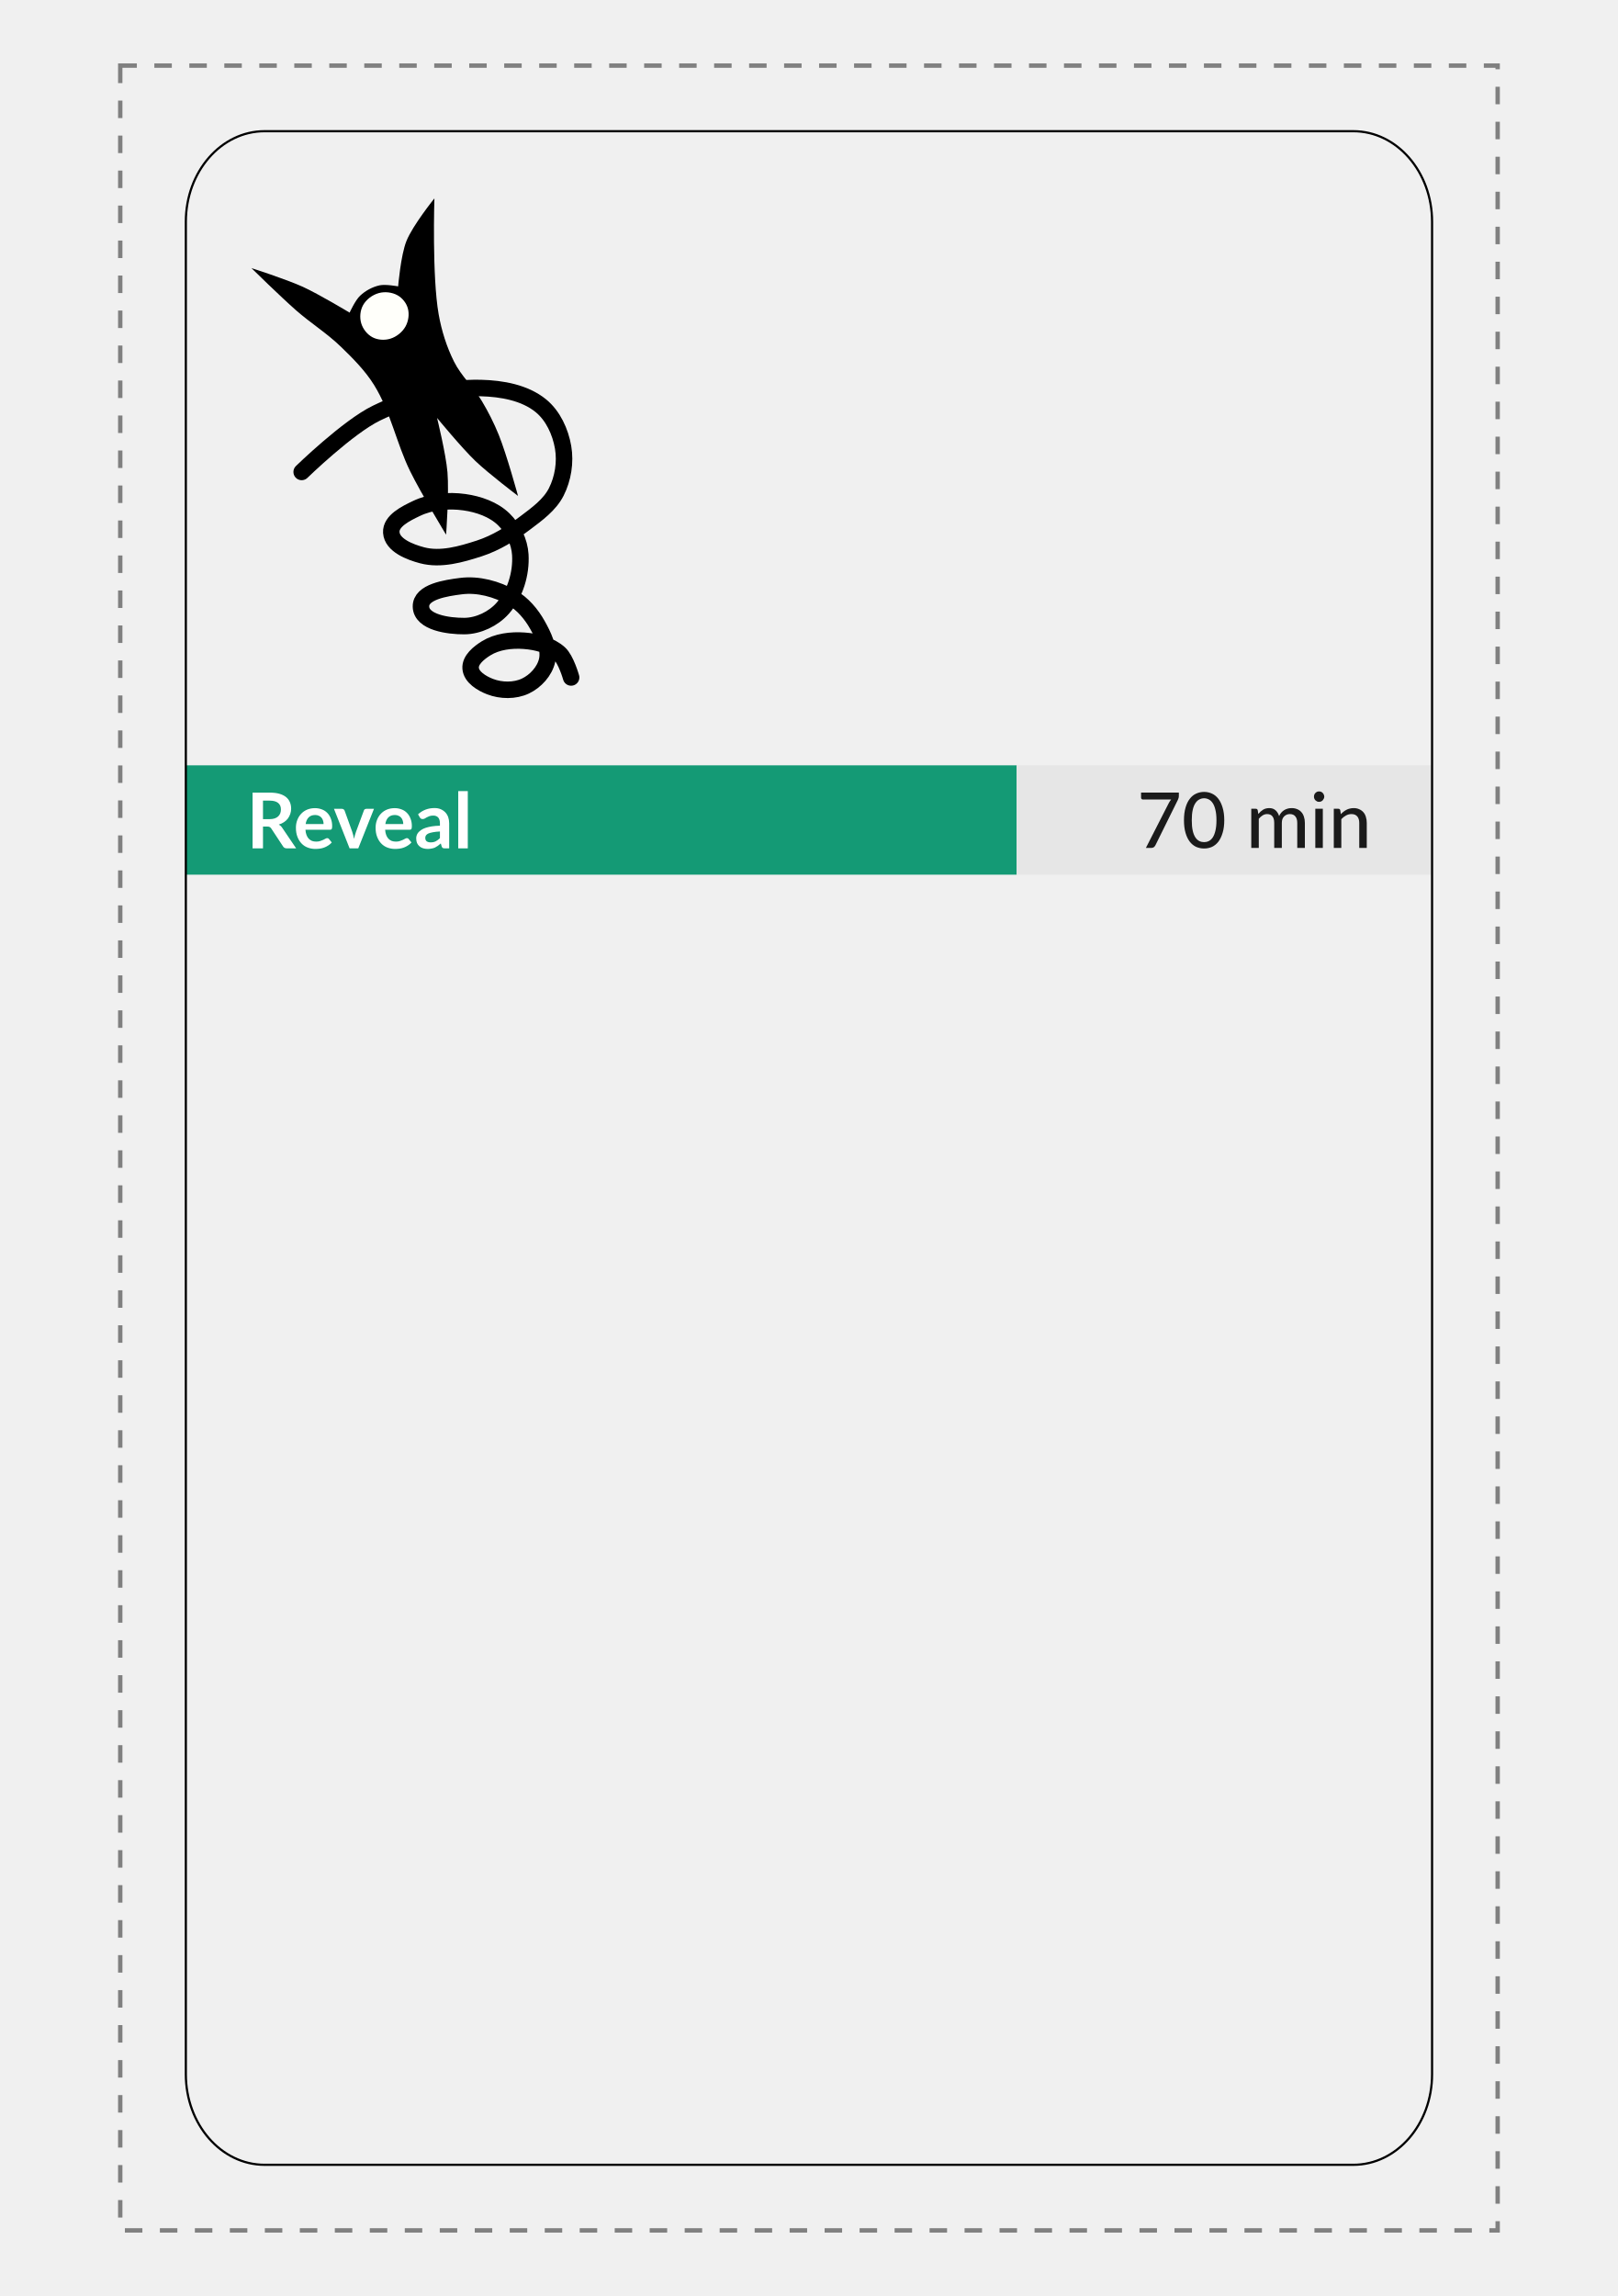
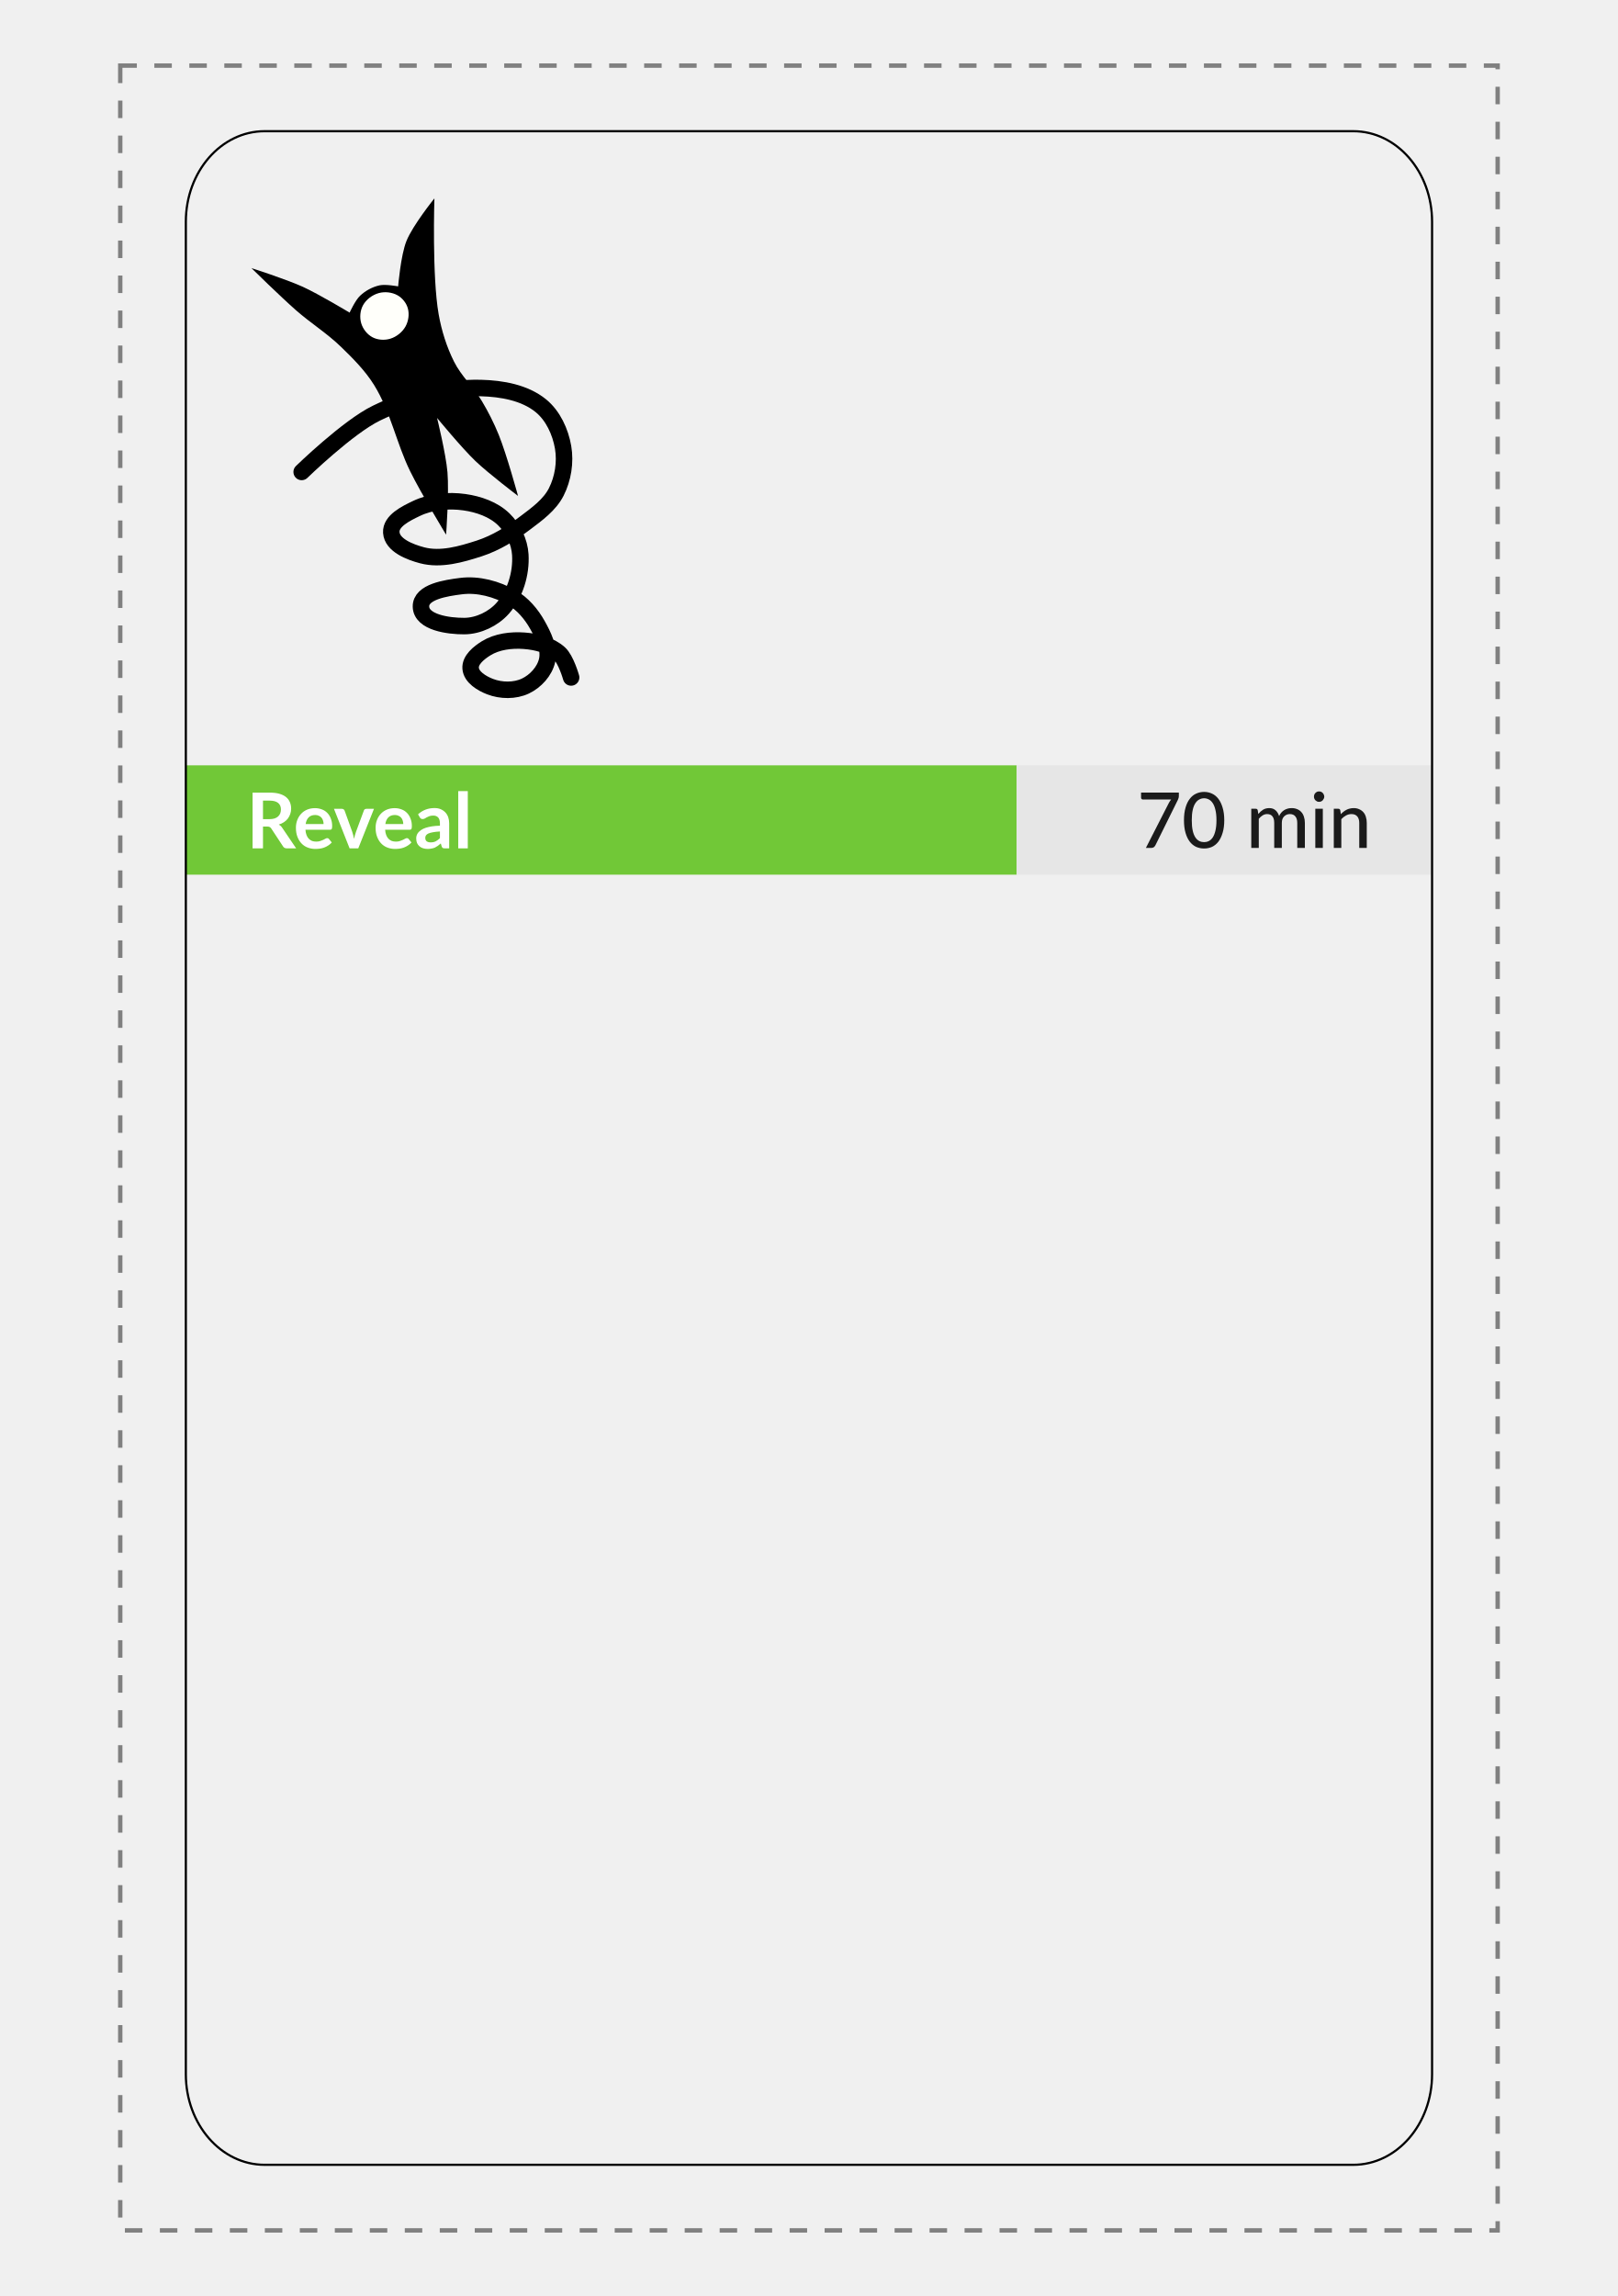
<svg xmlns="http://www.w3.org/2000/svg" xmlns:xlink="http://www.w3.org/1999/xlink" width="74mm" height="105mm" viewBox="0 0 262.205 372.047" id="svg2" version="1.1" enable-background="new">
  <defs id="defs4" />
  <g id="layer1" transform="translate(0,-680.315)" style="display:inline">
    <path style="fill:none;fill-rule:evenodd;stroke:#808080;stroke-width:0.709;stroke-linecap:butt;stroke-linejoin:miter;stroke-miterlimit:4;stroke-dasharray:2.835, 2.835;stroke-dashoffset:0;stroke-opacity:1" d="m 19.488,690.945 0,350.787 223.228,0 0,-350.787 z" id="path3350" transform="translate(4.3385302e-7,8.6660179e-6)" />
  </g>
  <g id="layer6" style="display:inline">
    <path style="fill:none;fill-rule:evenodd;stroke:none;stroke-width:1px;stroke-linecap:butt;stroke-linejoin:miter;stroke-opacity:1" d="m 40.748,31.89 0,81.496 53.15,0 0,-81.496 -53.15,0" id="path4275" />
    <g transform="matrix(1.958095,0,0,1.958095,-224.0276,-37.22676)" id="layer13">
      <g id="g4728">
        <path style="fill:none;fill-opacity:1;stroke:#000000;stroke-width:1.365;stroke-linecap:round;stroke-linejoin:miter;stroke-miterlimit:4;stroke-dasharray:none;stroke-opacity:1" d="m 139.379,58.067 c 0,0 3.827,-3.722 6.189,-4.866 2.668,-1.292 5.683,-2.155 8.646,-2.079 1.724,0.044 3.624,0.376 4.961,1.465 1.011,0.823 1.623,2.164 1.843,3.449 0.209,1.225 -0.005,2.577 -0.567,3.685 -0.544,1.073 -1.591,1.827 -2.551,2.551 -1.165,0.879 -2.439,1.676 -3.827,2.126 -1.509,0.489 -3.191,0.973 -4.725,0.567 -1.023,-0.271 -2.485,-0.834 -2.551,-1.89 -0.06,-0.956 1.215,-1.571 2.079,-1.984 1.204,-0.576 2.648,-0.706 3.969,-0.52 1.173,0.165 2.411,0.591 3.26,1.417 0.773,0.752 1.306,1.853 1.37,2.929 0.093,1.556 -0.427,3.278 -1.465,4.441 -0.774,0.868 -2.003,1.457 -3.166,1.465 -1.311,0.008 -3.555,-0.296 -3.591,-1.606 -0.034,-1.239 2.078,-1.544 3.307,-1.701 1.425,-0.182 2.958,0.232 4.205,0.945 0.9,0.514 1.62,1.364 2.126,2.268 0.495,0.883 1.021,1.941 0.803,2.929 -0.2,0.906 -0.957,1.729 -1.795,2.126 -0.882,0.418 -2.019,0.4 -2.929,0.047 -0.686,-0.266 -1.548,-0.779 -1.606,-1.512 -0.055,-0.694 0.684,-1.287 1.276,-1.654 0.912,-0.566 2.088,-0.707 3.158,-0.628 1.026,0.076 2.139,0.356 2.906,1.042 0.552,0.494 0.976,1.996 0.976,1.996" id="path4719" />
        <path style="fill:#000000;fill-opacity:1;stroke:none;stroke-width:0.265px;stroke-linecap:butt;stroke-linejoin:miter;stroke-opacity:1" d="m 151.332,63.264 c 0,0 0.258,-3.454 0.114,-5.172 -0.128,-1.52 -0.861,-4.494 -0.861,-4.494 0,0 2.019,2.456 3.163,3.554 1.1,1.056 3.538,2.899 3.538,2.899 0,0 -0.934,-3.421 -1.598,-5.061 -0.392,-0.968 -0.867,-1.906 -1.404,-2.802 -0.68,-1.135 -1.697,-2.058 -2.29,-3.24 -0.616,-1.229 -1.036,-2.568 -1.276,-3.922 -0.559,-3.152 -0.353,-9.597 -0.353,-9.597 0,0 -1.792,2.223 -2.315,3.53 -0.473,1.18 -0.687,3.752 -0.687,3.752 0,0 -1.037,-0.197 -1.539,-0.086 -0.595,0.131 -1.168,0.444 -1.612,0.861 -0.399,0.375 -0.865,1.398 -0.865,1.398 0,0 -2.543,-1.533 -3.891,-2.146 -1.368,-0.621 -4.235,-1.54 -4.235,-1.54 0,0 2.422,2.378 3.697,3.496 1.202,1.054 2.573,1.911 3.721,3.024 1.002,0.971 2.005,1.979 2.74,3.166 1.355,2.187 1.844,4.812 2.977,7.122 0.886,1.808 2.977,5.256 2.977,5.256 z" id="path4721" />
        <path style="fill:#fffffa;fill-opacity:1;stroke:none;stroke-width:0.265px;stroke-linecap:butt;stroke-linejoin:miter;stroke-opacity:1" d="m 144.459,44.268 c 0.266,-0.479 0.775,-0.857 1.303,-1.002 0.503,-0.139 1.099,-0.072 1.554,0.184 0.401,0.225 0.731,0.642 0.852,1.086 0.133,0.488 0.048,1.063 -0.2,1.503 -0.263,0.466 -0.742,0.845 -1.253,1.002 -0.47,0.144 -1.035,0.112 -1.47,-0.117 -0.438,-0.23 -0.793,-0.679 -0.935,-1.153 -0.145,-0.482 -0.094,-1.063 0.15,-1.503 z" id="path4723" />
      </g>
    </g>
  </g>
  <g id="layer9" style="display:inline">
    <path style="fill:none;fill-rule:evenodd;stroke:none;stroke-width:1px;stroke-linecap:butt;stroke-linejoin:miter;stroke-opacity:1" d="m 109.843,113.386 111.614,0 0,-81.496 -111.614,0 z" id="path4349" />
    <flowRoot xml:space="preserve" style="font-style:normal;font-weight:normal;font-size:12.5px;line-height:125%;font-family:sans-serif;text-align:end;letter-spacing:0px;word-spacing:0px;text-anchor:end;fill:#000000;fill-opacity:1;stroke:none;stroke-width:1px;stroke-linecap:butt;stroke-linejoin:miter;stroke-opacity:1" id="flowRoot4357" transform="translate(-3.4125e-4,5.618223)">
      <flowRegion id="flowRegion4359">
        <use x="0" y="0" xlink:href="#path4349" id="use4361" width="100%" height="100%" />
      </flowRegion>
      <flowPara id="flowPara4363" style="font-style:normal;font-variant:normal;font-weight:bold;font-stretch:normal;font-size:13.75px;font-family:Roboto;-inkscape-font-specification:'Roboto Bold';text-align:end;text-anchor:end">Discovery &amp; Action Dialog</flowPara>
      <flowPara id="flowPara4365" style="font-style:normal;font-variant:normal;font-weight:normal;font-stretch:normal;font-size:8.75px;line-height:125%;font-family:Lato;-inkscape-font-specification:Lato;text-align:end;letter-spacing:0px;text-anchor:end;fill:#1a1a1a">Discover, invent and unleash local solutions to chronic problems</flowPara>
    </flowRoot>
  </g>
  <g id="layer8" style="display:inline">
-     <rect style="display:inline;fill:#149a75;fill-opacity:1;stroke:none;stroke-width:1;stroke-miterlimit:4;stroke-dasharray:none;stroke-dashoffset:0;stroke-opacity:1" id="rect4178" width="134.646" height="17.717" x="30.118" y="124.016" />
+     <rect style="display:inline;fill:#71c837;fill-opacity:1;stroke:none;stroke-width:1;stroke-miterlimit:4;stroke-dasharray:none;stroke-dashoffset:0;stroke-opacity:1" id="rect4178" width="134.646" height="17.717" x="30.118" y="124.016" />
    <text xml:space="preserve" style="font-style:normal;font-weight:normal;font-size:11.25px;line-height:125%;font-family:sans-serif;letter-spacing:0px;word-spacing:0px;display:inline;fill:#000000;fill-opacity:1;stroke:none;stroke-width:1px;stroke-linecap:butt;stroke-linejoin:miter;stroke-opacity:1" x="39.935" y="137.468" id="text4180">
      <tspan id="tspan4182" x="39.935" y="137.468" style="font-style:normal;font-variant:normal;font-weight:bold;font-stretch:normal;font-size:12.5px;font-family:Lato;-inkscape-font-specification:'Lato Bold';fill:#ffffff">Reveal</tspan>
    </text>
    <rect y="124.016" x="164.764" height="17.717" width="67.323" id="rect4191" style="display:inline;fill:#e6e6e6;fill-opacity:1;stroke:none;stroke-width:1;stroke-miterlimit:4;stroke-dasharray:none;stroke-dashoffset:0;stroke-opacity:1" />
    <text xml:space="preserve" style="font-style:normal;font-weight:normal;font-size:12.5px;line-height:125%;font-family:sans-serif;letter-spacing:0px;word-spacing:0px;fill:#1a1a1a;fill-opacity:1;stroke:none;stroke-width:1px;stroke-linecap:butt;stroke-linejoin:miter;stroke-opacity:1" x="184.268" y="137.396" id="text4193">
      <tspan id="tspan4195" x="184.268" y="137.396" style="font-style:normal;font-variant:normal;font-weight:500;font-stretch:normal;font-size:12.5px;font-family:Lato;-inkscape-font-specification:'Lato Medium';fill:#1a1a1a">70 min</tspan>
    </text>
  </g>
  <g id="layer5" style="display:inline">
    <rect style="fill:none;fill-opacity:1;stroke:#000000;stroke-width:0.354;stroke-miterlimit:4;stroke-dasharray:none;stroke-dashoffset:0;stroke-opacity:1" id="rect4187" width="201.969" height="329.528" x="30.118" y="21.26" ry="14.674" rx="12.764" />
  </g>
  <g id="layer4" style="display:inline">
    <path style="fill:none;fill-rule:evenodd;stroke:none;stroke-width:1px;stroke-linecap:butt;stroke-linejoin:miter;stroke-opacity:1" d="m 40.748,152.362 0,187.795 180.709,0 0,-187.795 z" id="path4305" />
    <text xml:space="preserve" style="font-style:normal;font-variant:normal;font-weight:bold;font-stretch:normal;font-size:11.25px;line-height:125%;font-family:Lato;-inkscape-font-specification:'Lato Bold';letter-spacing:0px;word-spacing:0px;fill:#000000;fill-opacity:1;stroke:none;stroke-width:1px;stroke-linecap:butt;stroke-linejoin:miter;stroke-opacity:1" x="-63.64" y="184.31" id="text4307">
      <tspan id="tspan4309" x="-63.64" y="184.31" />
    </text>
    <flowRoot xml:space="preserve" style="font-style:normal;font-weight:normal;font-size:11.25px;line-height:125%;font-family:sans-serif;letter-spacing:0px;word-spacing:0px;fill:#000000;fill-opacity:1;stroke:none;stroke-width:1px;stroke-linecap:butt;stroke-linejoin:miter;stroke-opacity:1" id="flowRoot4319" transform="matrix(1,0,0,1.006858,-0.1725149,-4.575928)">
      <flowRegion id="flowRegion4321">
        <use x="0" y="0" xlink:href="#path4305" id="use4323" width="100%" height="100%" transform="matrix(1,0,0,0.9931889,0.1725149,4.544761)" />
      </flowRegion>
      <flowPara style="font-style:normal;font-variant:normal;font-weight:bold;font-stretch:normal;font-size:8.72px;font-family:Roboto;-inkscape-font-specification:'Roboto Bold';fill:#8a8a8a;fill-opacity:1" id="flowPara4212">People</flowPara>
      <flowPara style="font-style:normal;font-variant:normal;font-weight:500;font-stretch:normal;font-size:8.72px;font-family:Lato;-inkscape-font-specification:'Lato Medium';fill:#1a1a1a;fill-opacity:1" id="flowPara4413">- Facilitator works with a partner to serve as a recorder</flowPara>
      <flowPara style="font-style:normal;font-variant:normal;font-weight:500;font-stretch:normal;font-size:8.72px;font-family:Lato;-inkscape-font-specification:'Lato Medium';fill:#1a1a1a;fill-opacity:1" id="flowPara4264">- Total group size should be between 5-15 people</flowPara>
      <flowPara style="font-style:normal;font-variant:normal;font-weight:500;font-stretch:normal;font-size:8.72px;font-family:Lato;-inkscape-font-specification:'Lato Medium';fill:#1a1a1a;fill-opacity:1" id="flowPara4266">- Diversity in roles and experience is an important asset</flowPara>
      <flowPara style="font-style:normal;font-variant:normal;font-weight:500;font-stretch:normal;font-size:8.72px;font-family:Lato;-inkscape-font-specification:'Lato Medium';fill:#1a1a1a;fill-opacity:1" id="flowPara4214" />
      <flowPara style="font-style:normal;font-variant:normal;font-weight:bold;font-stretch:normal;font-size:8.72px;font-family:Roboto;-inkscape-font-specification:'Roboto Bold';fill:#8a8a8a;fill-opacity:1" id="flowPara4202">Space &amp; Materials</flowPara>
      <flowPara style="font-style:normal;font-variant:normal;font-weight:500;font-stretch:normal;font-size:8.72px;font-family:Lato;-inkscape-font-specification:'Lato Medium';fill:#1a1a1a;fill-opacity:1" id="flowPara4201">- DADs take place in a local setting or unit</flowPara>
      <flowPara style="font-style:normal;font-variant:normal;font-weight:500;font-stretch:normal;font-size:8.72px;font-family:Lato;-inkscape-font-specification:'Lato Medium';fill:#1a1a1a;fill-opacity:1" id="flowPara4268">- Groups may be standing or sitting around a table</flowPara>
      <flowPara style="font-style:normal;font-variant:normal;font-weight:500;font-stretch:normal;font-size:8.72px;font-family:Lato;-inkscape-font-specification:'Lato Medium';fill:#1a1a1a;fill-opacity:1" id="flowPara4270">- Paper, flip chart or projection equipment is needed to record insights and actions</flowPara>
      <flowPara style="font-style:normal;font-variant:normal;font-weight:500;font-stretch:normal;font-size:8.72px;font-family:Lato;-inkscape-font-specification:'Lato Medium';fill:#1a1a1a;fill-opacity:1" id="flowPara4272" />
      <flowPara style="font-style:normal;font-variant:normal;font-weight:bold;font-stretch:normal;font-size:8.72px;font-family:Roboto;-inkscape-font-specification:'Roboto Bold';fill:#8a8a8a;fill-opacity:1" id="flowPara4274">String With</flowPara>
      <flowPara style="font-style:normal;font-variant:normal;font-weight:500;font-stretch:normal;font-size:8.72px;font-family:Lato;-inkscape-font-specification:'Lato Medium';fill:#1a1a1a;fill-opacity:1" id="flowPara4282">Improv Prototyping</flowPara>
      <flowPara style="font-style:normal;font-variant:normal;font-weight:500;font-stretch:normal;font-size:8.72px;font-family:Lato;-inkscape-font-specification:'Lato Medium';fill:#1a1a1a;fill-opacity:1" id="flowPara4206" />
    </flowRoot>
  </g>
</svg>
